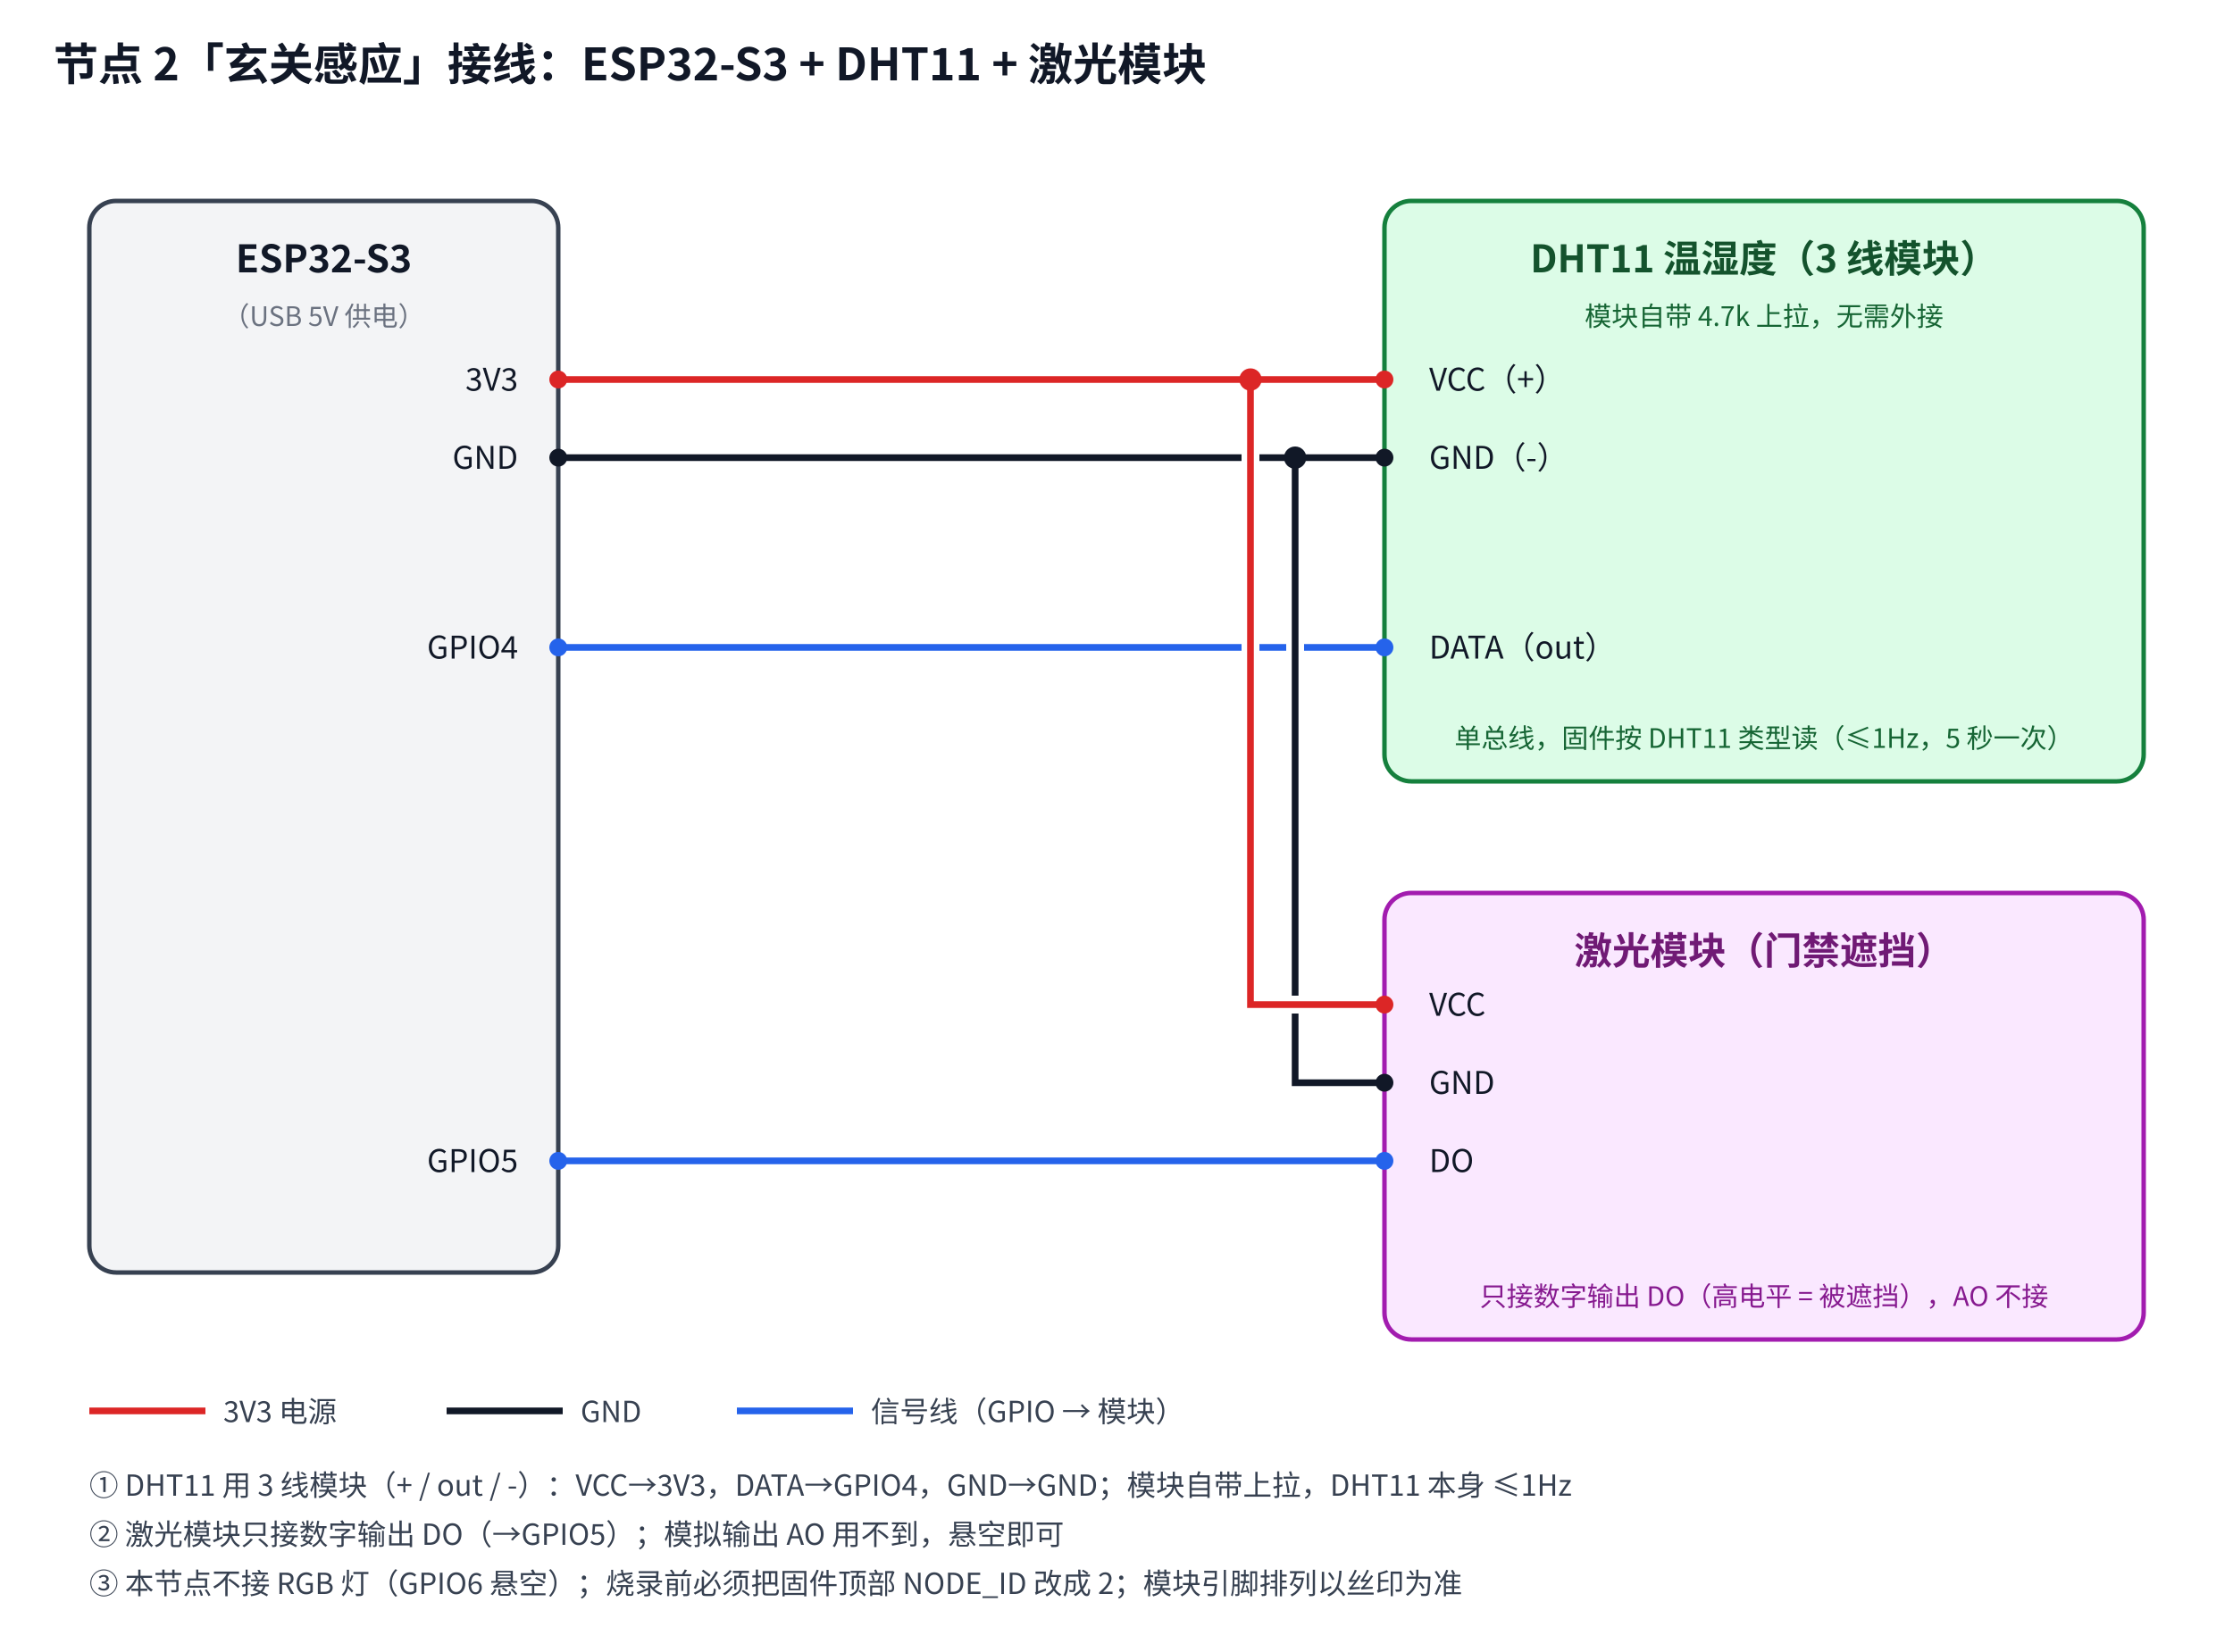
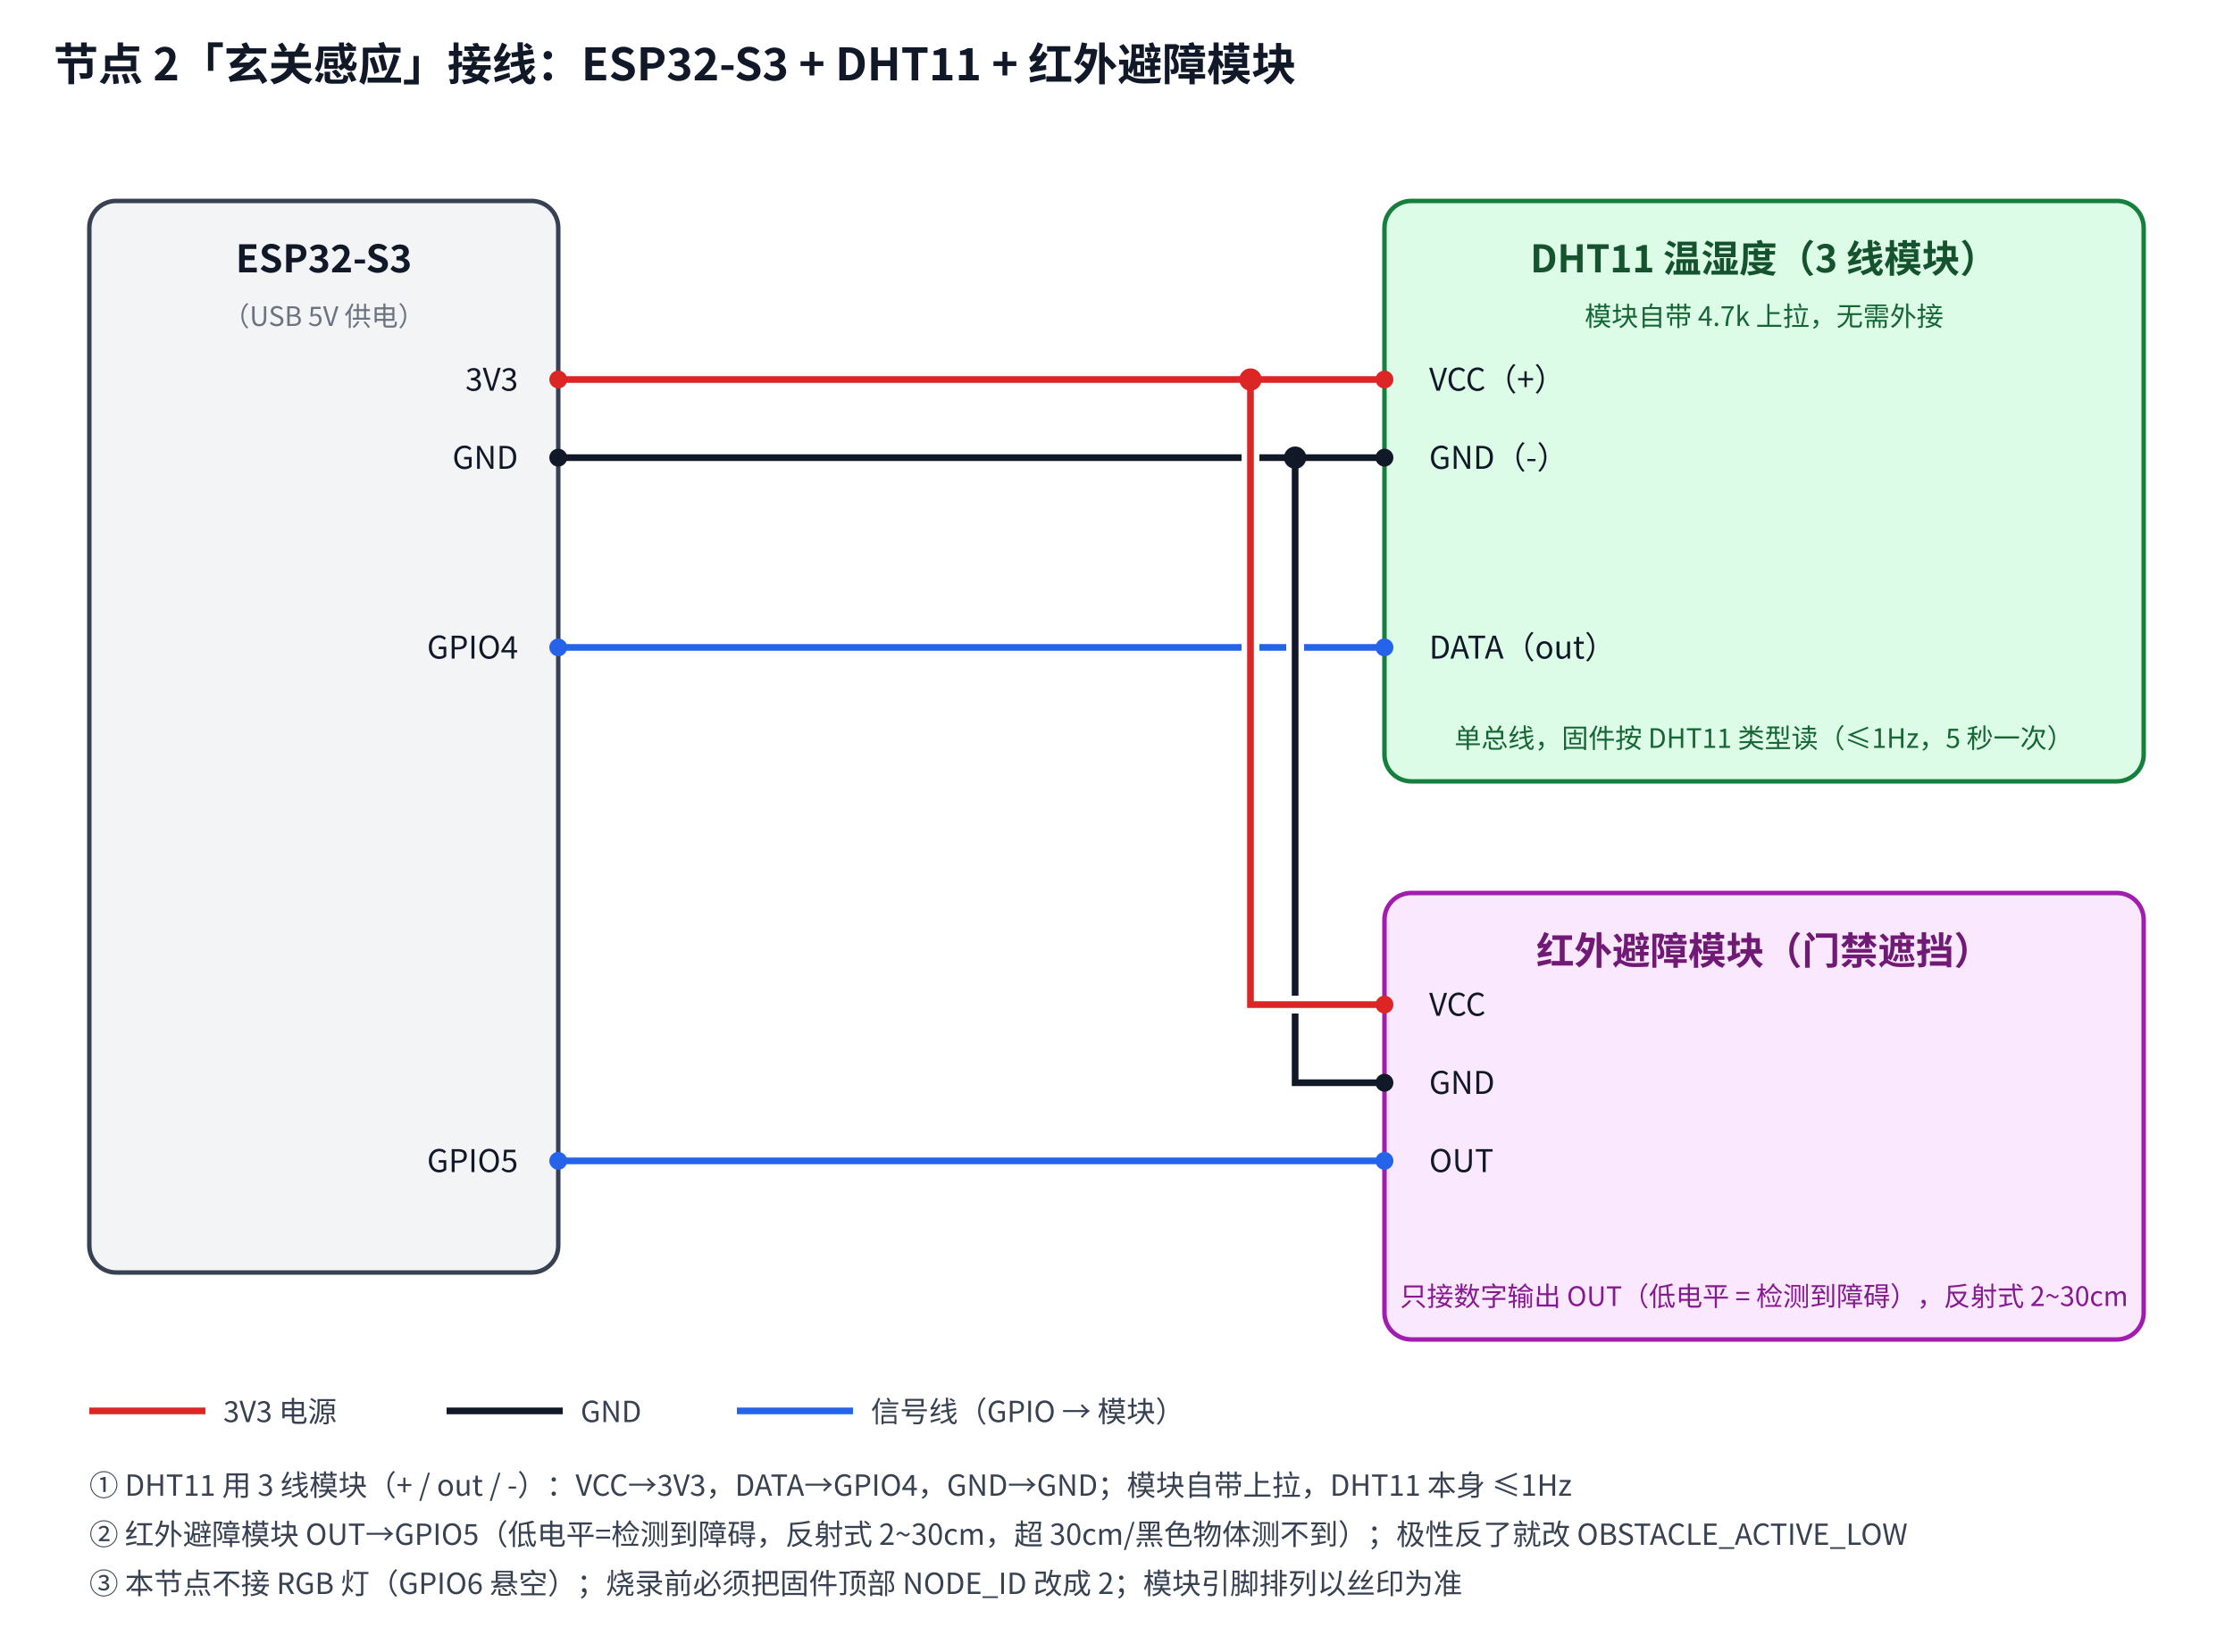
<svg xmlns="http://www.w3.org/2000/svg" viewBox="0 0 1000 740" width="1000" height="740" font-family="'Microsoft YaHei','PingFang SC','Noto Sans CJK SC',Arial,sans-serif">
  <rect x="0" y="0" width="1000" height="740" fill="#ffffff" />
-   <text x="24" y="36" font-size="20" font-weight="bold" fill="#111827">节点 2「玄关感应」接线：ESP32-S3 + DHT11 + 激光模块</text>
+   <text x="24" y="36" font-size="20" font-weight="bold" fill="#111827">节点 2「玄关感应」接线：ESP32-S3 + DHT11 + 红外避障模块</text>
  <g fill="none">
    <path d="M250 290 H620" stroke="#ffffff" stroke-width="8" />
    <path d="M250 290 H620" stroke="#2563eb" stroke-width="3" />
    <path d="M250 520 H620" stroke="#ffffff" stroke-width="8" />
    <path d="M250 520 H620" stroke="#2563eb" stroke-width="3" />
  </g>
  <g fill="none">
    <path d="M250 205 H620" stroke="#ffffff" stroke-width="8" />
    <path d="M250 205 H620" stroke="#111827" stroke-width="3" />
    <path d="M580 205 V485 H620" stroke="#ffffff" stroke-width="8" />
    <path d="M580 205 V485 H620" stroke="#111827" stroke-width="3" />
  </g>
  <g fill="none">
    <path d="M250 170 H620" stroke="#ffffff" stroke-width="8" />
    <path d="M250 170 H620" stroke="#dc2626" stroke-width="3" />
    <path d="M560 170 V450 H620" stroke="#ffffff" stroke-width="8" />
    <path d="M560 170 V450 H620" stroke="#dc2626" stroke-width="3" />
  </g>
  <rect x="40" y="90" width="210" height="480" rx="12" fill="#f3f4f6" stroke="#374151" stroke-width="2" />
  <text x="145" y="122" text-anchor="middle" font-size="17" font-weight="bold" fill="#111827">ESP32-S3</text>
  <text x="145" y="146" text-anchor="middle" font-size="12" fill="#6b7280">（USB 5V 供电）</text>
  <rect x="620" y="90" width="340" height="260" rx="12" fill="#dcfce7" stroke="#15803d" stroke-width="2" />
  <text x="790" y="122" text-anchor="middle" font-size="17" font-weight="bold" fill="#14532d">DHT11 温湿度（3 线模块）</text>
  <text x="790" y="146" text-anchor="middle" font-size="12" fill="#166534">模块自带 4.7k 上拉，无需外接</text>
  <text x="790" y="335" text-anchor="middle" font-size="12" fill="#166534">单总线，固件按 DHT11 类型读（≤1Hz，5 秒一次）</text>
  <rect x="620" y="400" width="340" height="200" rx="12" fill="#fae8ff" stroke="#a21caf" stroke-width="2" />
-   <text x="790" y="432" text-anchor="middle" font-size="17" font-weight="bold" fill="#701a75">激光模块（门禁遮挡）</text>
-   <text x="790" y="585" text-anchor="middle" font-size="12" fill="#86198f">只接数字输出 DO（高电平 = 被遮挡），AO 不接</text>
+   <text x="790" y="432" text-anchor="middle" font-size="17" font-weight="bold" fill="#701a75">红外避障模块（门禁遮挡）</text>
+   <text x="790" y="585" text-anchor="middle" font-size="12" fill="#86198f">只接数字输出 OUT（低电平 = 检测到障碍），反射式 2~30cm</text>
  <g font-size="14" fill="#111827">
    <text x="232" y="175" text-anchor="end">3V3</text>
    <text x="232" y="210" text-anchor="end">GND</text>
    <text x="232" y="295" text-anchor="end">GPIO4</text>
    <text x="232" y="525" text-anchor="end">GPIO5</text>
  </g>
  <g font-size="14" fill="#111827">
    <text x="640" y="175">VCC（+）</text>
    <text x="640" y="210">GND（-）</text>
    <text x="640" y="295">DATA（out）</text>
  </g>
  <g font-size="14" fill="#111827">
    <text x="640" y="455">VCC</text>
    <text x="640" y="490">GND</text>
-     <text x="640" y="525">DO</text>
+     <text x="640" y="525">OUT</text>
  </g>
  <g>
    <circle cx="250" cy="170" r="4" fill="#dc2626" />
    <circle cx="250" cy="205" r="4" fill="#111827" />
    <circle cx="250" cy="290" r="4" fill="#2563eb" />
    <circle cx="250" cy="520" r="4" fill="#2563eb" />
    <circle cx="620" cy="170" r="4" fill="#dc2626" />
    <circle cx="620" cy="205" r="4" fill="#111827" />
    <circle cx="620" cy="290" r="4" fill="#2563eb" />
    <circle cx="620" cy="450" r="4" fill="#dc2626" />
    <circle cx="620" cy="485" r="4" fill="#111827" />
    <circle cx="620" cy="520" r="4" fill="#2563eb" />
    <circle cx="560" cy="170" r="5" fill="#dc2626" />
    <circle cx="580" cy="205" r="5" fill="#111827" />
  </g>
  <g font-size="13" fill="#374151">
    <path d="M40 632 H92" stroke="#dc2626" stroke-width="3" />
    <text x="100" y="637">3V3 电源</text>
    <path d="M200 632 H252" stroke="#111827" stroke-width="3" />
    <text x="260" y="637">GND</text>
    <path d="M330 632 H382" stroke="#2563eb" stroke-width="3" />
    <text x="390" y="637">信号线（GPIO → 模块）</text>
  </g>
  <g font-size="13" fill="#374151">
    <text x="40" y="670">① DHT11 用 3 线模块（+ / out / -）：VCC→3V3，DATA→GPIO4，GND→GND；模块自带上拉，DHT11 本身 ≤1Hz</text>
-     <text x="40" y="692">② 激光模块只接数字输出 DO（→GPIO5）；模拟输出 AO 用不到，悬空即可</text>
+     <text x="40" y="692">② 红外避障模块 OUT→GPIO5（低电平=检测到障碍，反射式 2~30cm，超 30cm/黑色物体测不到）；极性反了就改 OBSTACLE_ACTIVE_LOW</text>
    <text x="40" y="714">③ 本节点不接 RGB 灯（GPIO6 悬空）；烧录前必须把固件顶部 NODE_ID 改成 2；模块引脚排列以丝印为准</text>
  </g>
</svg>
